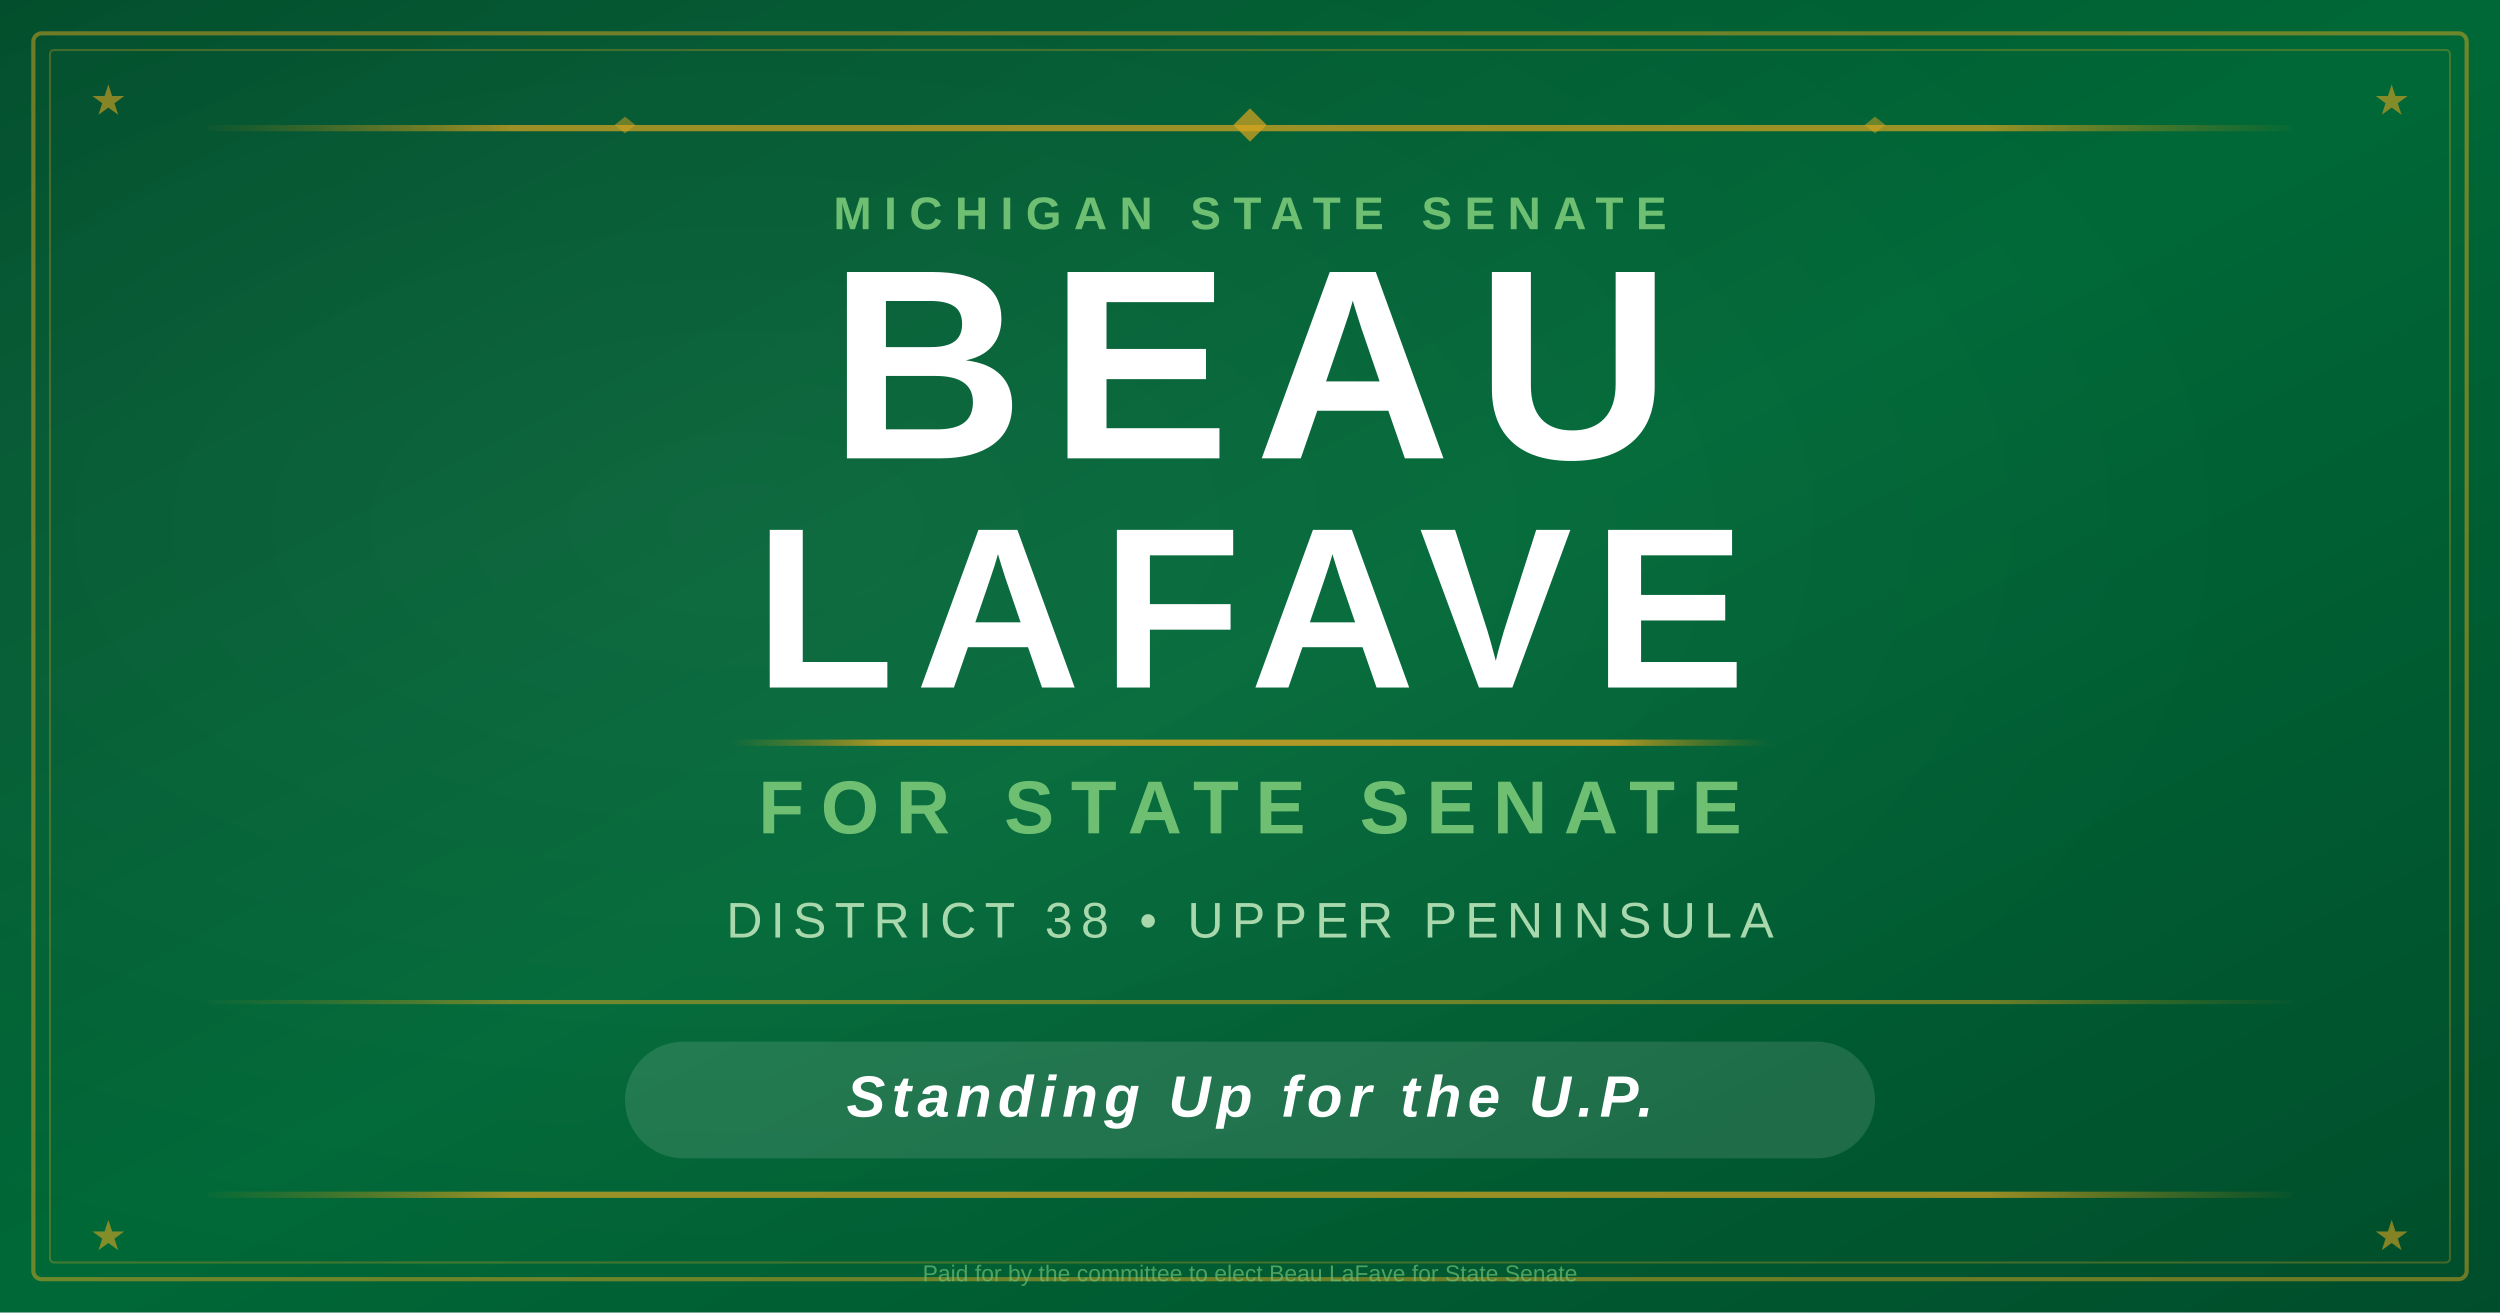
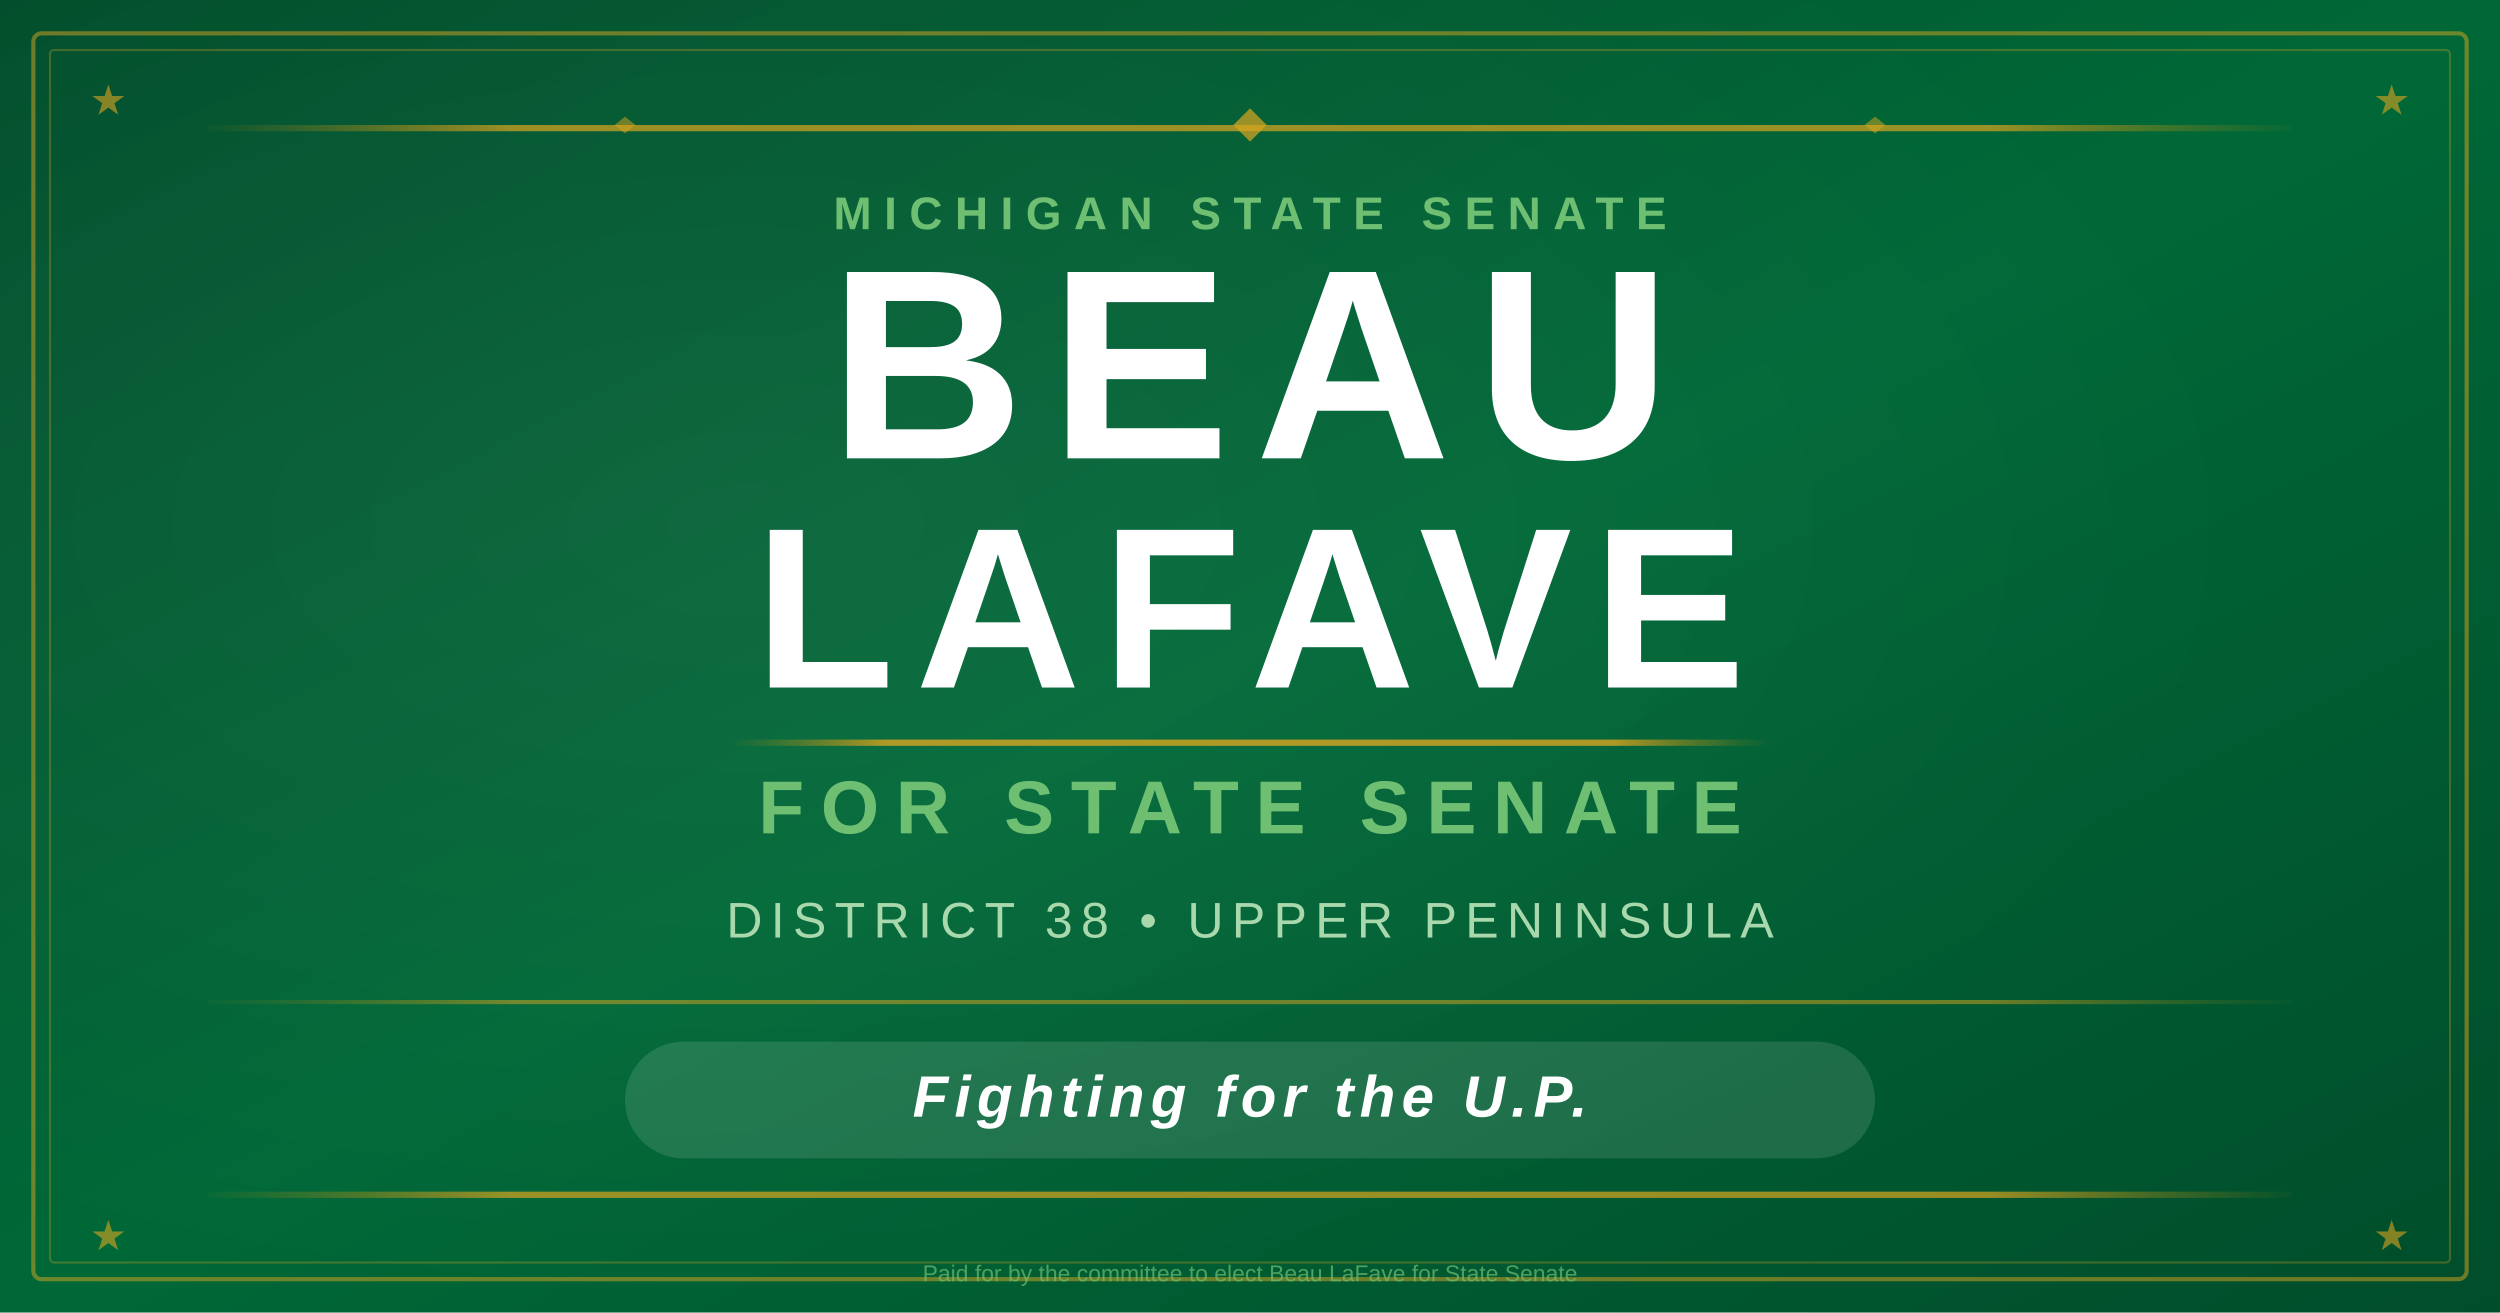
<svg xmlns="http://www.w3.org/2000/svg" width="1200" height="630" viewBox="0 0 1200 630">
  <defs>
    <linearGradient id="bgGrad" x1="0%" y1="0%" x2="100%" y2="100%">
      <stop offset="0%" style="stop-color:#004d2b;stop-opacity:1" />
      <stop offset="50%" style="stop-color:#006837;stop-opacity:1" />
      <stop offset="100%" style="stop-color:#004d2b;stop-opacity:1" />
    </linearGradient>
    <linearGradient id="goldGrad" x1="0%" y1="0%" x2="100%" y2="0%">
      <stop offset="0%" style="stop-color:#b8860b;stop-opacity:0" />
      <stop offset="15%" style="stop-color:#daa520;stop-opacity:1" />
      <stop offset="85%" style="stop-color:#daa520;stop-opacity:1" />
      <stop offset="100%" style="stop-color:#b8860b;stop-opacity:0" />
    </linearGradient>
    <radialGradient id="lightOverlay" cx="30%" cy="40%" r="60%">
      <stop offset="0%" style="stop-color:#ffffff;stop-opacity:0.06" />
      <stop offset="100%" style="stop-color:#ffffff;stop-opacity:0" />
    </radialGradient>
  </defs>
  <rect width="1200" height="630" fill="url(#bgGrad)" />
  <rect width="1200" height="630" fill="url(#lightOverlay)" />
  <rect x="16" y="16" width="1168" height="598" rx="4" ry="4" fill="none" stroke="#daa520" stroke-width="2" opacity="0.5" />
  <rect x="24" y="24" width="1152" height="582" rx="2" ry="2" fill="none" stroke="#daa520" stroke-width="1" opacity="0.3" />
  <rect x="100" y="60" width="1000" height="3" fill="url(#goldGrad)" opacity="0.7" />
  <polygon points="600,52 608,60 600,68 592,60" fill="#daa520" opacity="0.7" />
  <polygon points="300,56 305,60 300,64 295,60" fill="#daa520" opacity="0.5" />
  <polygon points="900,56 905,60 900,64 895,60" fill="#daa520" opacity="0.5" />
  <text x="600" y="110" font-family="'Arial Black', 'Helvetica Neue', Arial, sans-serif" font-size="22" font-weight="700" fill="#6fbf73" text-anchor="middle" letter-spacing="6">MICHIGAN STATE SENATE</text>
  <text x="600" y="220" font-family="'Arial Black', 'Helvetica Neue', Arial, sans-serif" font-size="130" font-weight="900" fill="#ffffff" text-anchor="middle" letter-spacing="12">BEAU</text>
  <text x="600" y="330" font-family="'Arial Black', 'Helvetica Neue', Arial, sans-serif" font-size="110" font-weight="900" fill="#ffffff" text-anchor="middle" letter-spacing="10">LAFAVE</text>
  <rect x="350" y="355" width="500" height="3" fill="url(#goldGrad)" opacity="0.8" />
  <text x="600" y="400" font-family="'Arial Black', 'Helvetica Neue', Arial, sans-serif" font-size="36" font-weight="700" fill="#6fbf73" text-anchor="middle" letter-spacing="8">FOR STATE SENATE</text>
  <text x="600" y="450" font-family="'Arial', 'Helvetica Neue', sans-serif" font-size="24" font-weight="400" fill="#a8d8ac" text-anchor="middle" letter-spacing="4">DISTRICT 38  •  UPPER PENINSULA</text>
  <rect x="100" y="480" width="1000" height="2" fill="url(#goldGrad)" opacity="0.5" />
  <rect x="300" y="500" width="600" height="56" rx="28" ry="28" fill="#ffffff" opacity="0.12" />
-   <text x="600" y="536" font-family="'Arial', 'Helvetica Neue', sans-serif" font-size="28" font-weight="700" fill="#ffffff" text-anchor="middle" letter-spacing="3" font-style="italic">Standing Up for the U.P.</text>
+   <text x="600" y="536" font-family="'Arial', 'Helvetica Neue', sans-serif" font-size="28" font-weight="700" fill="#ffffff" text-anchor="middle" letter-spacing="3" font-style="italic">Fighting for the U.P.</text>
  <rect x="100" y="572" width="1000" height="3" fill="url(#goldGrad)" opacity="0.7" />
  <text x="52" y="55" font-family="Arial, sans-serif" font-size="20" fill="#daa520" opacity="0.6" text-anchor="middle">★</text>
  <text x="1148" y="55" font-family="Arial, sans-serif" font-size="20" fill="#daa520" opacity="0.6" text-anchor="middle">★</text>
  <text x="52" y="600" font-family="Arial, sans-serif" font-size="20" fill="#daa520" opacity="0.6" text-anchor="middle">★</text>
  <text x="1148" y="600" font-family="Arial, sans-serif" font-size="20" fill="#daa520" opacity="0.6" text-anchor="middle">★</text>
  <text x="600" y="615" font-family="'Arial', sans-serif" font-size="11" font-weight="400" fill="#6fbf73" text-anchor="middle" opacity="0.7">Paid for by the committee to elect Beau LaFave for State Senate</text>
</svg>
